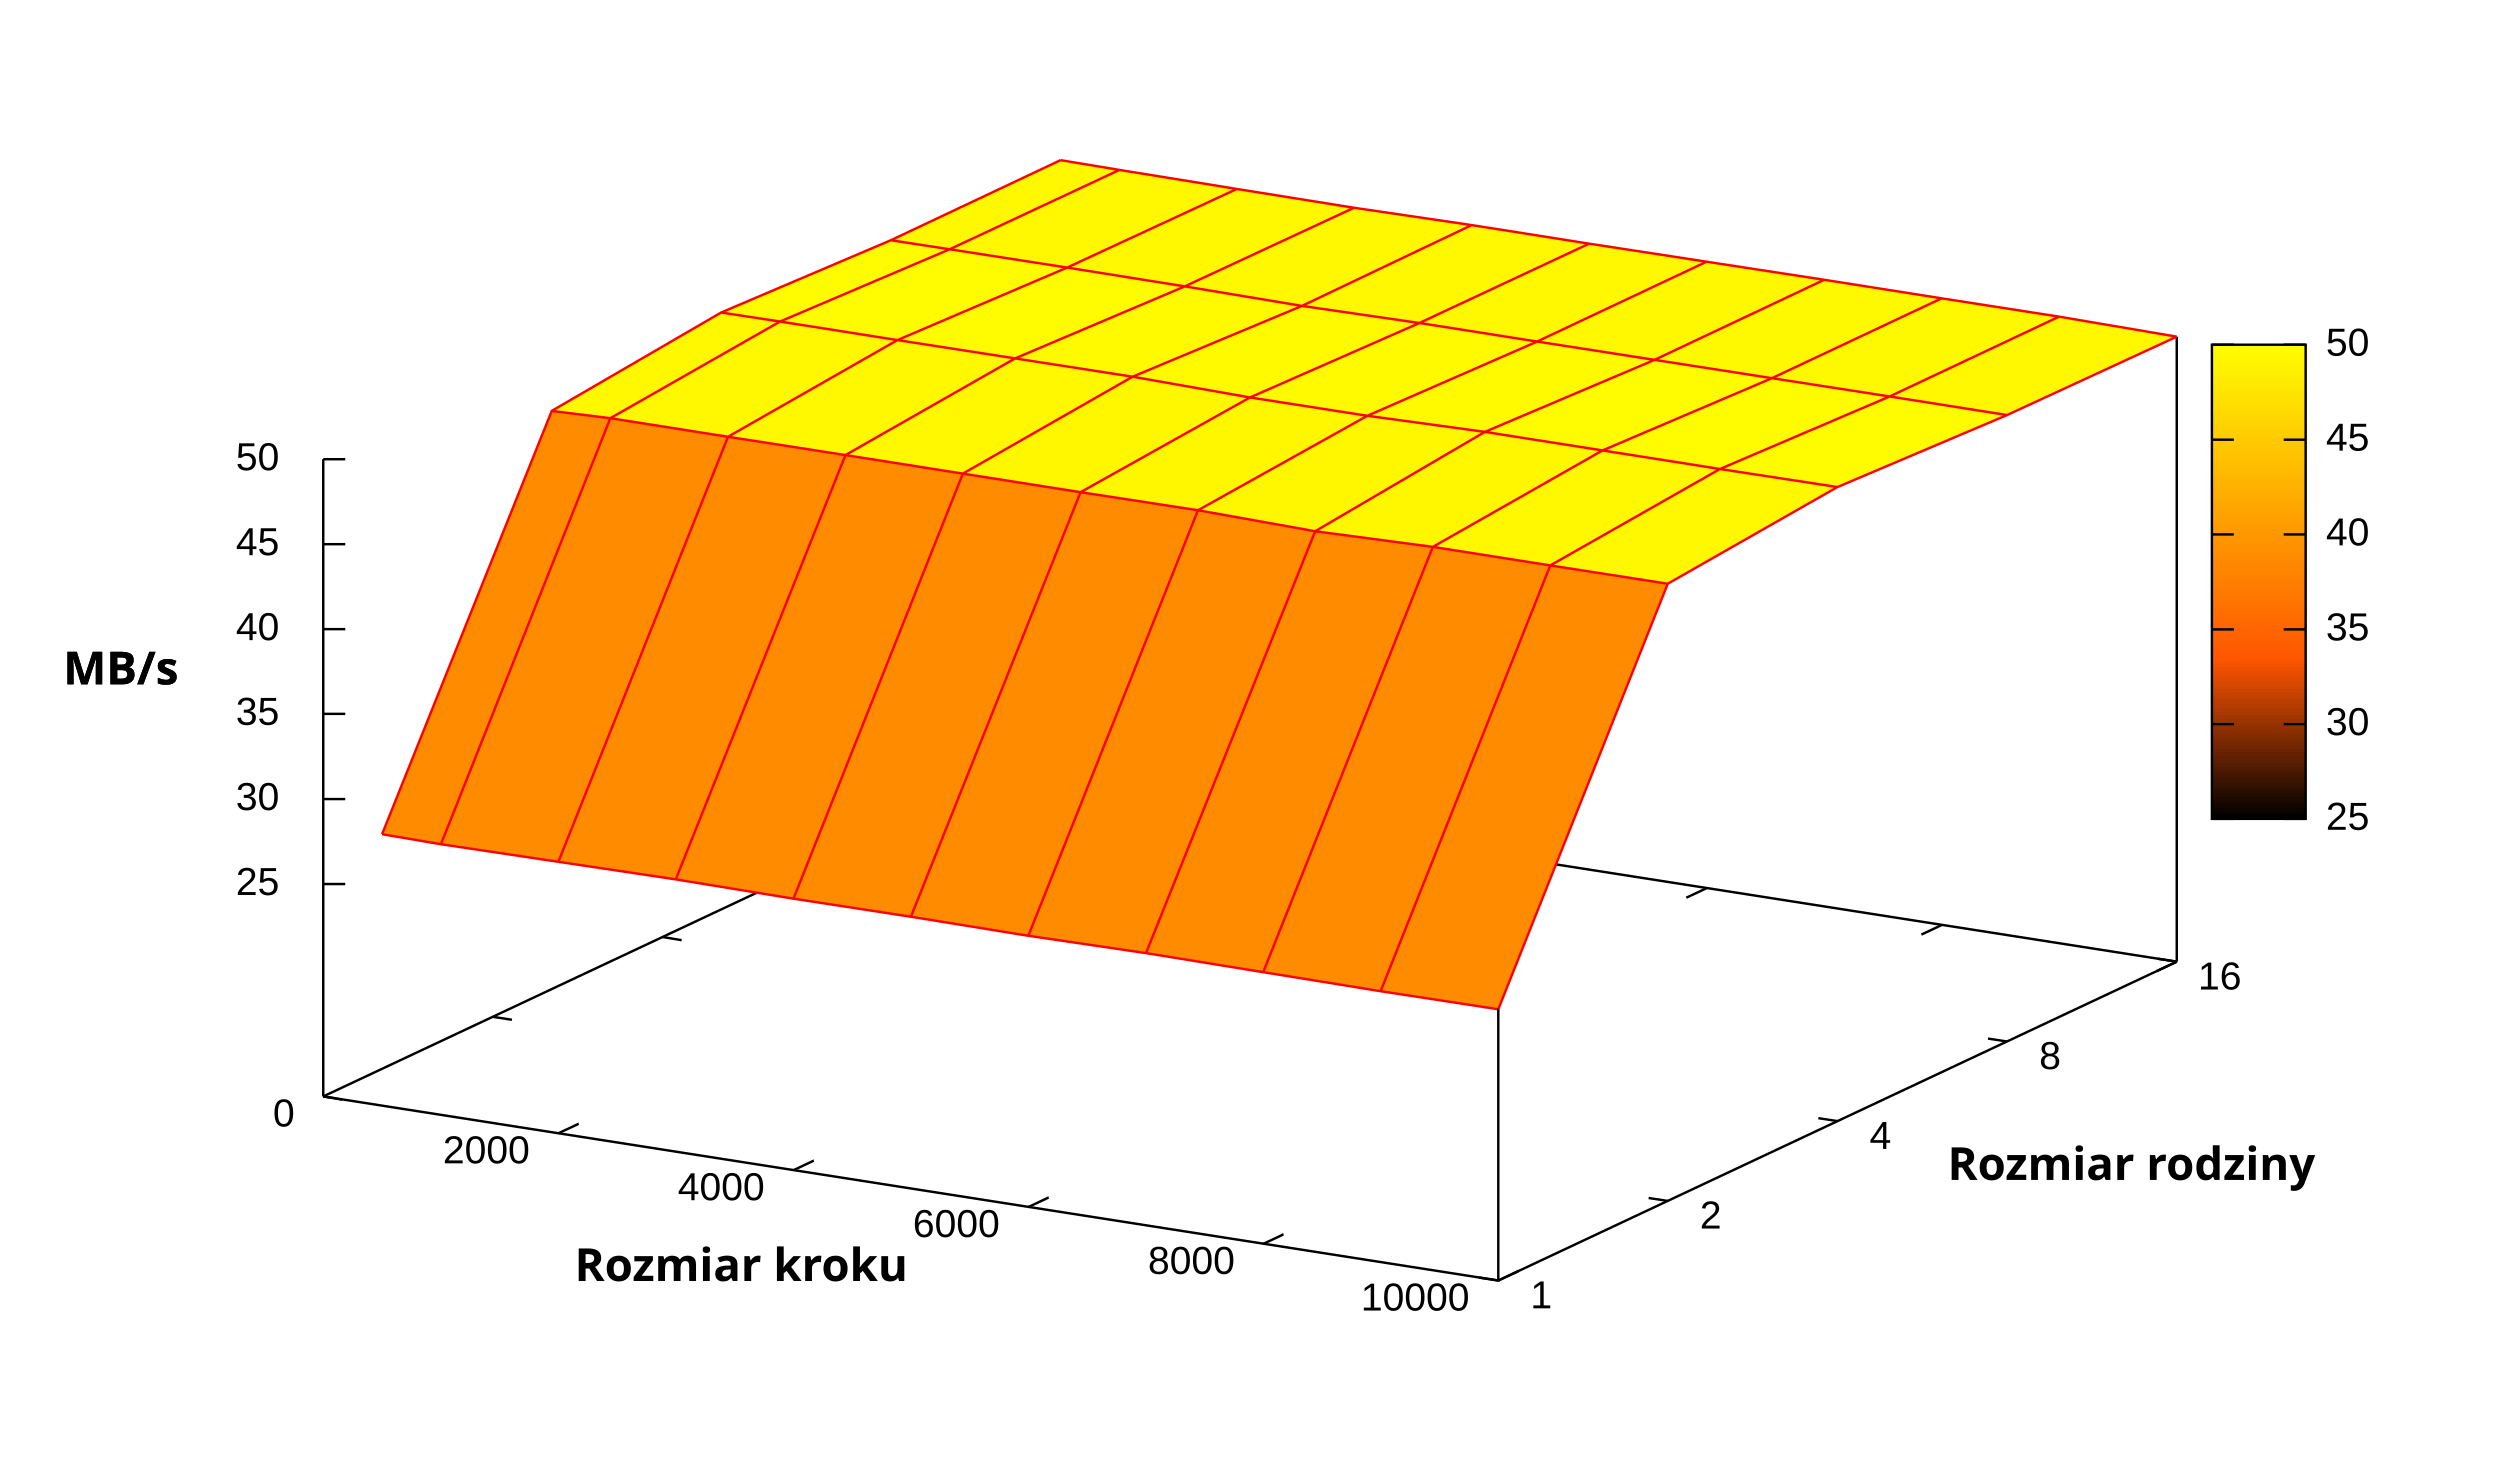
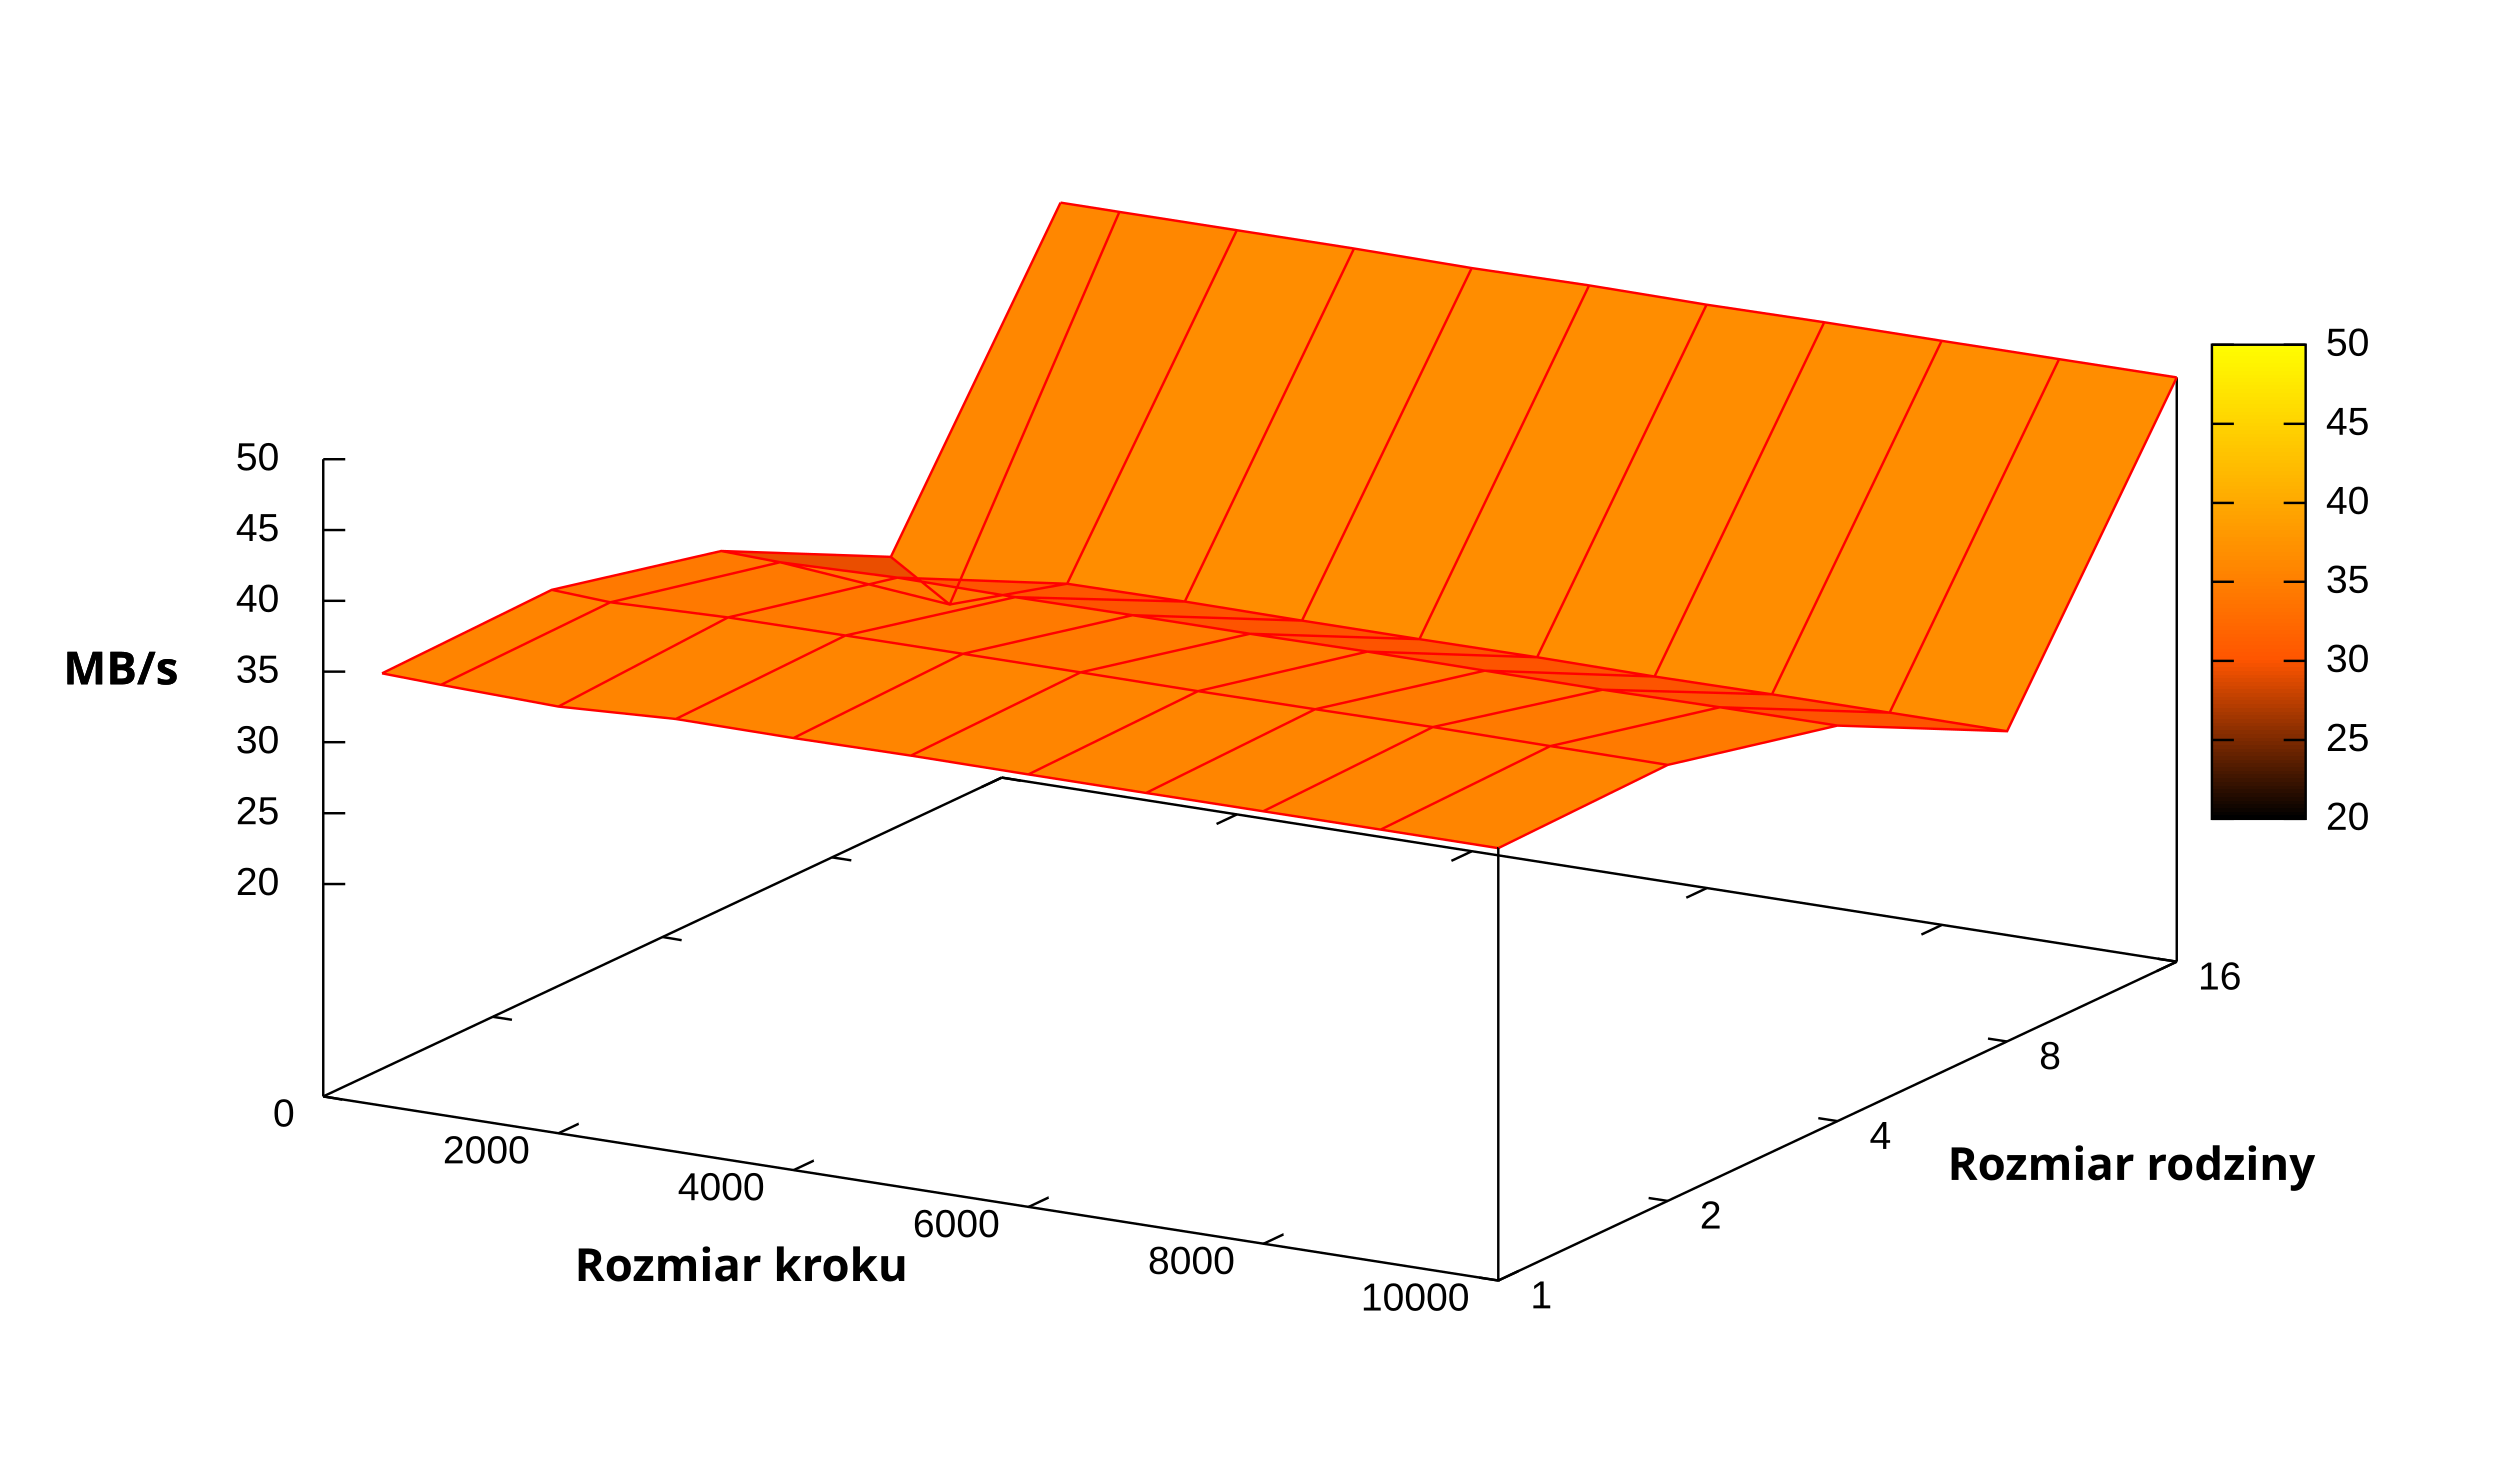
<svg xmlns="http://www.w3.org/2000/svg" xmlns:xlink="http://www.w3.org/1999/xlink" width="1024" height="600" viewBox="0 0 1024 600">
  <g id="gnuplot_canvas">
    <rect x="0" y="0" width="1024" height="600" fill="none" />
    <defs>
      <circle id="gpDot" r="0.5" stroke-width="0.5" />
      <path id="gpPt0" stroke-width="0.222" stroke="currentColor" d="M-1,0 h2 M0,-1 v2" />
      <path id="gpPt1" stroke-width="0.222" stroke="currentColor" d="M-1,-1 L1,1 M1,-1 L-1,1" />
      <path id="gpPt2" stroke-width="0.222" stroke="currentColor" d="M-1,0 L1,0 M0,-1 L0,1 M-1,-1 L1,1 M-1,1 L1,-1" />
      <rect id="gpPt3" stroke-width="0.222" stroke="currentColor" x="-1" y="-1" width="2" height="2" />
      <rect id="gpPt4" stroke-width="0.222" stroke="currentColor" fill="currentColor" x="-1" y="-1" width="2" height="2" />
      <circle id="gpPt5" stroke-width="0.222" stroke="currentColor" cx="0" cy="0" r="1" />
      <use xlink:href="#gpPt5" id="gpPt6" fill="currentColor" stroke="none" />
      <path id="gpPt7" stroke-width="0.222" stroke="currentColor" d="M0,-1.33 L-1.33,0.67 L1.33,0.67 z" />
      <use xlink:href="#gpPt7" id="gpPt8" fill="currentColor" stroke="none" />
      <use xlink:href="#gpPt7" id="gpPt9" stroke="currentColor" transform="rotate(180)" />
      <use xlink:href="#gpPt9" id="gpPt10" fill="currentColor" stroke="none" />
      <use xlink:href="#gpPt3" id="gpPt11" stroke="currentColor" transform="rotate(45)" />
      <use xlink:href="#gpPt11" id="gpPt12" fill="currentColor" stroke="none" />
    </defs>
    <g style="fill:none; color:white; stroke:black; stroke-width:1.00; stroke-linecap:butt; stroke-linejoin:miter">
</g>
    <g style="fill:none; color:black; stroke:currentColor; stroke-width:1.00; stroke-linecap:butt; stroke-linejoin:miter">
-       <path stroke="black" d="M132.4,449.1 L410.3,318.5 M891.6,393.9 L410.3,318.5 M132.4,449.1 L132.4,188.1 M891.6,393.9 L891.6,137.9    M132.4,449.1 L140.7,445.2  h0.01" />
+       <path stroke="black" d="M132.4,449.1 L410.3,318.5 M891.6,393.9 L410.3,318.5 M132.4,449.1 L132.4,188.1 M891.6,393.9 L891.6,154.6    M132.4,449.1 L140.7,445.2  h0.01" />
      <g transform="translate(120.7,461.4)" style="stroke:none; fill:black; font-family:Arial; font-size:12.00pt; text-anchor:end">
        <text>
          <tspan> 0</tspan>
        </text>
      </g>
      <path stroke="black" d="M410.3,318.5 L402.0,322.4 M228.7,464.2 L237.0,460.3  h0.01" />
      <g transform="translate(217.0,476.5)" style="stroke:none; fill:black; font-family:Arial; font-size:12.00pt; text-anchor:end">
        <text>
          <tspan> 2000</tspan>
        </text>
      </g>
      <path stroke="black" d="M506.6,333.6 L498.3,337.5 M325.0,479.3 L333.3,475.4  h0.01" />
      <g transform="translate(313.2,491.6)" style="stroke:none; fill:black; font-family:Arial; font-size:12.00pt; text-anchor:end">
        <text>
          <tspan> 4000</tspan>
        </text>
      </g>
      <path stroke="black" d="M602.8,348.7 L594.5,352.6 M421.2,494.4 L429.5,490.5  h0.01" />
      <g transform="translate(409.5,506.7)" style="stroke:none; fill:black; font-family:Arial; font-size:12.00pt; text-anchor:end">
        <text>
          <tspan> 6000</tspan>
        </text>
      </g>
      <path stroke="black" d="M699.0,363.8 L690.7,367.7 M517.4,509.5 L525.7,505.6  h0.01" />
      <g transform="translate(505.8,521.8)" style="stroke:none; fill:black; font-family:Arial; font-size:12.00pt; text-anchor:end">
        <text>
          <tspan> 8000</tspan>
        </text>
      </g>
      <path stroke="black" d="M795.3,378.9 L787.0,382.8 M613.7,524.5 L622.0,520.6  h0.01" />
      <g transform="translate(601.9,536.8)" style="stroke:none; fill:black; font-family:Arial; font-size:12.00pt; text-anchor:end">
        <text>
          <tspan> 10000</tspan>
        </text>
      </g>
      <path stroke="black" d="M891.6,393.9 L883.3,397.8 M613.7,524.5 L605.9,523.3  h0.01" />
      <g transform="translate(631.3,535.9)" style="stroke:none; fill:black; font-family:Arial; font-size:12.00pt; text-anchor:middle">
        <text>
          <tspan> 1</tspan>
        </text>
      </g>
      <path stroke="black" d="M132.4,449.1 L140.2,450.4 M683.1,491.9 L675.3,490.7  h0.01" />
      <g transform="translate(700.7,503.2)" style="stroke:none; fill:black; font-family:Arial; font-size:12.00pt; text-anchor:middle">
        <text>
          <tspan> 2</tspan>
        </text>
      </g>
      <path stroke="black" d="M201.9,416.5 L209.7,417.7 M752.6,459.2 L744.8,458.0  h0.01" />
      <g transform="translate(770.2,470.6)" style="stroke:none; fill:black; font-family:Arial; font-size:12.00pt; text-anchor:middle">
        <text>
          <tspan> 4</tspan>
        </text>
      </g>
      <path stroke="black" d="M271.4,383.8 L279.2,385.1 M822.1,426.6 L814.3,425.4  h0.01" />
      <g transform="translate(839.7,437.9)" style="stroke:none; fill:black; font-family:Arial; font-size:12.00pt; text-anchor:middle">
        <text>
          <tspan> 8</tspan>
        </text>
      </g>
      <path stroke="black" d="M340.9,351.2 L348.7,352.4 M891.6,393.9 L883.8,392.7  h0.01" />
      <g transform="translate(909.2,405.3)" style="stroke:none; fill:black; font-family:Arial; font-size:12.00pt; text-anchor:middle">
        <text>
          <tspan> 16</tspan>
        </text>
      </g>
      <path stroke="black" d="M410.3,318.5 L418.1,319.8 M132.4,362.1 L141.4,362.1  h0.01" />
      <g transform="translate(114.4,366.6)" style="stroke:none; fill:black; font-family:Arial; font-size:12.00pt; text-anchor:end">
        <text>
+           <tspan> 20</tspan>
+         </text>
+       </g>
+       <path stroke="black" d="M132.4,333.1 L141.4,333.1  h0.01" />
+       <g transform="translate(114.4,337.6)" style="stroke:none; fill:black; font-family:Arial; font-size:12.00pt; text-anchor:end">
+         <text>
          <tspan> 25</tspan>
        </text>
      </g>
-       <path stroke="black" d="M132.4,327.3 L141.4,327.3  h0.01" />
-       <g transform="translate(114.4,331.8)" style="stroke:none; fill:black; font-family:Arial; font-size:12.00pt; text-anchor:end">
+       <path stroke="black" d="M132.4,304.0 L141.4,304.0  h0.01" />
+       <g transform="translate(114.4,308.5)" style="stroke:none; fill:black; font-family:Arial; font-size:12.00pt; text-anchor:end">
        <text>
          <tspan> 30</tspan>
        </text>
      </g>
-       <path stroke="black" d="M132.4,292.4 L141.4,292.4  h0.01" />
-       <g transform="translate(114.4,296.9)" style="stroke:none; fill:black; font-family:Arial; font-size:12.00pt; text-anchor:end">
+       <path stroke="black" d="M132.4,275.1 L141.4,275.1  h0.01" />
+       <g transform="translate(114.4,279.6)" style="stroke:none; fill:black; font-family:Arial; font-size:12.00pt; text-anchor:end">
        <text>
          <tspan> 35</tspan>
        </text>
      </g>
-       <path stroke="black" d="M132.4,257.7 L141.4,257.7  h0.01" />
-       <g transform="translate(114.4,262.2)" style="stroke:none; fill:black; font-family:Arial; font-size:12.00pt; text-anchor:end">
+       <path stroke="black" d="M132.4,246.1 L141.4,246.1  h0.01" />
+       <g transform="translate(114.4,250.6)" style="stroke:none; fill:black; font-family:Arial; font-size:12.00pt; text-anchor:end">
        <text>
          <tspan> 40</tspan>
        </text>
      </g>
-       <path stroke="black" d="M132.4,222.9 L141.4,222.9  h0.01" />
-       <g transform="translate(114.4,227.4)" style="stroke:none; fill:black; font-family:Arial; font-size:12.00pt; text-anchor:end">
+       <path stroke="black" d="M132.4,217.1 L141.4,217.1  h0.01" />
+       <g transform="translate(114.4,221.6)" style="stroke:none; fill:black; font-family:Arial; font-size:12.00pt; text-anchor:end">
        <text>
          <tspan> 45</tspan>
        </text>
      </g>
      <path stroke="black" d="M132.4,188.1 L141.4,188.1  h0.01" />
      <g transform="translate(114.4,192.6)" style="stroke:none; fill:black; font-family:Arial; font-size:12.00pt; text-anchor:end">
        <text>
          <tspan> 50</tspan>
        </text>
      </g>
      <g transform="translate(49.5,280.3)" style="stroke:none; fill:black; font-family:Verdana; font-size:14.00pt; font-weight:bold; text-anchor:middle">
        <text>
          <tspan font-weight="bold">MB/s</tspan>
        </text>
      </g>
    </g>
    <g id="gnuplot_plot_1">
      <g style="fill:none; color:red; stroke:currentColor; stroke-width:1.00; stroke-linecap:butt; stroke-linejoin:miter">
        <g style="stroke:none; shape-rendering:crispEdges">
-           <polygon fill="rgb(255, 248,   0)" points="364.9,98.4 389.0,102.1 458.5,69.6 434.4,65.6 " />
-           <polygon fill="rgb(255, 251,   0)" points="295.4,128.0 319.5,131.7 389.0,102.1 364.9,98.4 " />
-           <polygon fill="rgb(255, 248,   0)" points="226.0,168.3 250.0,171.3 319.5,131.7 295.4,128.0 " />
-           <polygon fill="rgb(255, 139,   0)" points="156.5,341.7 180.6,345.8 250.0,171.3 226.0,168.3 " />
-           <polygon fill="rgb(255, 248,   0)" points="389.0,102.1 437.1,109.6 506.6,77.4 458.5,69.6 " />
-           <polygon fill="rgb(255, 251,   0)" points="319.5,131.7 367.6,139.3 437.1,109.6 389.0,102.1 " />
-           <polygon fill="rgb(255, 248,   0)" points="250.0,171.3 298.2,178.9 367.6,139.3 319.5,131.7 " />
-           <polygon fill="rgb(255, 139,   0)" points="180.6,345.8 228.7,353.0 298.2,178.9 250.0,171.3 " />
-           <polygon fill="rgb(255, 248,   0)" points="437.1,109.6 485.3,117.3 554.6,85.1 506.6,77.4 " />
-           <polygon fill="rgb(255, 251,   0)" points="367.6,139.3 415.8,146.8 485.3,117.3 437.1,109.6 " />
-           <polygon fill="rgb(255, 248,   0)" points="298.2,178.9 346.3,186.4 415.8,146.8 367.6,139.3 " />
-           <polygon fill="rgb(255, 139,   0)" points="228.7,353.0 276.8,360.2 346.3,186.4 298.2,178.9 " />
-           <polygon fill="rgb(255, 248,   0)" points="485.3,117.3 533.3,125.3 602.8,92.2 554.6,85.1 " />
-           <polygon fill="rgb(255, 250,   0)" points="415.8,146.8 463.9,154.3 533.3,125.3 485.3,117.3 " />
-           <polygon fill="rgb(255, 248,   0)" points="346.3,186.4 394.4,194.0 463.9,154.3 415.8,146.8 " />
-           <polygon fill="rgb(255, 139,   0)" points="276.8,360.2 325.0,368.1 394.4,194.0 346.3,186.4 " />
-           <polygon fill="rgb(255, 248,   0)" points="533.3,125.3 581.4,132.3 650.9,99.8 602.8,92.2 " />
-           <polygon fill="rgb(255, 250,   0)" points="463.9,154.3 512.0,162.8 581.4,132.3 533.3,125.3 " />
-           <polygon fill="rgb(255, 247,   0)" points="394.4,194.0 442.6,201.6 512.0,162.8 463.9,154.3 " />
-           <polygon fill="rgb(255, 139,   0)" points="325.0,368.1 373.1,375.5 442.6,201.6 394.4,194.0 " />
-           <polygon fill="rgb(255, 248,   0)" points="581.4,132.3 629.6,139.9 699.0,107.2 650.9,99.8 " />
-           <polygon fill="rgb(255, 250,   0)" points="512.0,162.8 560.1,170.3 629.6,139.9 581.4,132.3 " />
-           <polygon fill="rgb(255, 247,   0)" points="442.6,201.6 490.7,209.0 560.1,170.3 512.0,162.8 " />
-           <polygon fill="rgb(255, 139,   0)" points="373.1,375.5 421.2,383.3 490.7,209.0 442.6,201.6 " />
-           <polygon fill="rgb(255, 248,   0)" points="629.6,139.9 677.7,147.4 747.2,114.6 699.0,107.2 " />
-           <polygon fill="rgb(255, 250,   0)" points="560.1,170.3 608.2,176.9 677.7,147.4 629.6,139.9 " />
-           <polygon fill="rgb(255, 247,   0)" points="490.7,209.0 538.7,217.6 608.2,176.9 560.1,170.3 " />
-           <polygon fill="rgb(255, 139,   0)" points="421.2,383.3 469.4,390.4 538.7,217.6 490.7,209.0 " />
-           <polygon fill="rgb(255, 249,   0)" points="677.7,147.4 725.8,154.9 795.3,122.2 747.2,114.6 " />
-           <polygon fill="rgb(255, 251,   0)" points="608.2,176.9 656.4,184.5 725.8,154.9 677.7,147.4 " />
-           <polygon fill="rgb(255, 247,   0)" points="538.7,217.6 586.9,224.0 656.4,184.5 608.2,176.9 " />
-           <polygon fill="rgb(255, 139,   0)" points="469.4,390.4 517.4,398.2 586.9,224.0 538.7,217.6 " />
-           <polygon fill="rgb(255, 249,   0)" points="725.8,154.9 774.0,162.4 843.4,129.7 795.3,122.2 " />
-           <polygon fill="rgb(255, 251,   0)" points="656.4,184.5 704.5,192.1 774.0,162.4 725.8,154.9 " />
-           <polygon fill="rgb(255, 248,   0)" points="586.9,224.0 635.0,231.6 704.5,192.1 656.4,184.5 " />
-           <polygon fill="rgb(255, 139,   0)" points="517.4,398.2 565.5,406.0 635.0,231.6 586.9,224.0 " />
-           <polygon fill="rgb(255, 248,   0)" points="774.0,162.4 822.1,170.0 891.6,137.9 843.4,129.7 " />
-           <polygon fill="rgb(255, 251,   0)" points="704.5,192.1 752.6,199.5 822.1,170.0 774.0,162.4 " />
-           <polygon fill="rgb(255, 248,   0)" points="635.0,231.6 683.1,239.1 752.6,199.5 704.5,192.1 " />
-           <polygon fill="rgb(255, 139,   0)" points="565.5,406.0 613.7,413.4 683.1,239.1 635.0,231.6 " />
+           <polygon fill="rgb(255, 135,   0)" points="364.9,228.1 389.0,247.6 458.5,86.8 434.4,83.0 " />
+           <polygon fill="rgb(234,  78,   0)" points="295.4,225.7 319.5,230.3 389.0,247.6 364.9,228.1 " />
+           <polygon fill="rgb(255, 121,   0)" points="226.0,241.6 250.0,246.7 319.5,230.3 295.4,225.7 " />
+           <polygon fill="rgb(255, 132,   0)" points="156.5,275.8 180.6,280.5 250.0,246.7 226.0,241.6 " />
+           <polygon fill="rgb(255, 135,   0)" points="389.0,247.6 437.1,239.1 506.6,94.3 458.5,86.8 " />
+           <polygon fill="rgb(235,  78,   0)" points="319.5,230.3 367.6,236.6 437.1,239.1 389.0,247.6 " />
+           <polygon fill="rgb(255, 121,   0)" points="250.0,246.7 298.2,252.9 367.6,236.6 319.5,230.3 " />
+           <polygon fill="rgb(255, 131,   0)" points="180.6,280.5 228.7,289.4 298.2,252.9 250.0,246.7 " />
+           <polygon fill="rgb(255, 141,   0)" points="437.1,239.1 485.3,246.4 554.6,101.8 506.6,94.3 " />
+           <polygon fill="rgb(254,  85,   0)" points="367.6,236.6 415.8,244.6 485.3,246.4 437.1,239.1 " />
+           <polygon fill="rgb(255, 122,   0)" points="298.2,252.9 346.3,260.3 415.8,244.6 367.6,236.6 " />
+           <polygon fill="rgb(255, 132,   0)" points="228.7,289.4 276.8,294.5 346.3,260.3 298.2,252.9 " />
+           <polygon fill="rgb(255, 141,   0)" points="485.3,246.4 533.3,254.2 602.8,109.8 554.6,101.8 " />
+           <polygon fill="rgb(253,  84,   0)" points="415.8,244.6 463.9,252.0 533.3,254.2 485.3,246.4 " />
+           <polygon fill="rgb(255, 122,   0)" points="346.3,260.3 394.4,267.8 463.9,252.0 415.8,244.6 " />
+           <polygon fill="rgb(255, 133,   0)" points="276.8,294.5 325.0,302.3 394.4,267.8 346.3,260.3 " />
+           <polygon fill="rgb(255, 141,   0)" points="533.3,254.2 581.4,261.8 650.9,116.9 602.8,109.8 " />
+           <polygon fill="rgb(253,  84,   0)" points="463.9,252.0 512.0,259.6 581.4,261.8 533.3,254.2 " />
+           <polygon fill="rgb(255, 122,   0)" points="394.4,267.8 442.6,275.4 512.0,259.6 463.9,252.0 " />
+           <polygon fill="rgb(255, 133,   0)" points="325.0,302.3 373.1,309.5 442.6,275.4 394.4,267.8 " />
+           <polygon fill="rgb(255, 141,   0)" points="581.4,261.8 629.6,269.2 699.0,124.8 650.9,116.9 " />
+           <polygon fill="rgb(253,  84,   0)" points="512.0,259.6 560.1,266.9 629.6,269.2 581.4,261.8 " />
+           <polygon fill="rgb(255, 122,   0)" points="442.6,275.4 490.7,283.1 560.1,266.9 512.0,259.6 " />
+           <polygon fill="rgb(255, 133,   0)" points="373.1,309.5 421.2,317.2 490.7,283.1 442.6,275.4 " />
+           <polygon fill="rgb(255, 141,   0)" points="629.6,269.2 677.7,277.1 747.2,132.0 699.0,124.8 " />
+           <polygon fill="rgb(253,  84,   0)" points="560.1,266.9 608.2,274.7 677.7,277.1 629.6,269.2 " />
+           <polygon fill="rgb(255, 122,   0)" points="490.7,283.1 538.7,290.5 608.2,274.7 560.1,266.9 " />
+           <polygon fill="rgb(255, 133,   0)" points="421.2,317.2 469.4,324.8 538.7,290.5 490.7,283.1 " />
+           <polygon fill="rgb(255, 141,   0)" points="677.7,277.1 725.8,284.4 795.3,139.6 747.2,132.0 " />
+           <polygon fill="rgb(252,  84,   0)" points="608.2,274.7 656.4,282.5 725.8,284.4 677.7,277.1 " />
+           <polygon fill="rgb(255, 122,   0)" points="538.7,290.5 586.9,297.8 656.4,282.5 608.2,274.7 " />
+           <polygon fill="rgb(255, 133,   0)" points="469.4,324.8 517.4,332.3 586.9,297.8 538.7,290.5 " />
+           <polygon fill="rgb(255, 141,   0)" points="725.8,284.4 774.0,291.9 843.4,147.1 795.3,139.6 " />
+           <polygon fill="rgb(253,  84,   0)" points="656.4,282.5 704.5,289.7 774.0,291.9 725.8,284.4 " />
+           <polygon fill="rgb(255, 122,   0)" points="586.9,297.8 635.0,305.6 704.5,289.7 656.4,282.5 " />
+           <polygon fill="rgb(255, 133,   0)" points="517.4,332.3 565.5,339.8 635.0,305.6 586.9,297.8 " />
+           <polygon fill="rgb(255, 141,   0)" points="774.0,291.9 822.1,299.5 891.6,154.6 843.4,147.1 " />
+           <polygon fill="rgb(253,  84,   0)" points="704.5,289.7 752.6,297.2 822.1,299.5 774.0,291.9 " />
+           <polygon fill="rgb(255, 122,   0)" points="635.0,305.6 683.1,313.3 752.6,297.2 704.5,289.7 " />
+           <polygon fill="rgb(255, 133,   0)" points="565.5,339.8 613.7,347.4 683.1,313.3 635.0,305.6 " />
        </g>
-         <path stroke="red" d="M613.7,413.4 L683.1,239.1 L752.6,199.5 L822.1,170.0 L891.6,137.9 M565.5,406.0 L635.0,231.6 L704.5,192.1    L774.0,162.4 L843.4,129.7 M517.4,398.2 L586.9,224.0 L656.4,184.5 L725.8,154.9 L795.3,122.2 M469.4,390.4    L538.7,217.6 L608.2,176.9 L677.7,147.4 L747.2,114.6 M421.2,383.3 L490.7,209.0 L560.1,170.3 L629.6,139.9    L699.0,107.2 M373.1,375.5 L442.6,201.6 L512.0,162.8 L581.4,132.3 L650.9,99.8 M325.0,368.1 L394.4,194.0    L463.9,154.3 L533.3,125.3 L602.8,92.2 M276.8,360.2 L346.3,186.4 L415.8,146.8 L485.3,117.3 L554.6,85.1    M228.7,353.0 L298.2,178.9 L367.6,139.3 L437.1,109.6 L506.6,77.4 M180.6,345.8 L250.0,171.3 L319.5,131.7    L389.0,102.1 L458.5,69.6 M156.5,341.7 L226.0,168.3 L295.4,128.0 L364.9,98.4 L434.4,65.6 M891.6,137.9    L843.4,129.7 L795.3,122.2 L747.2,114.6 L699.0,107.2 L650.9,99.8 L602.8,92.2 L554.6,85.1 L506.6,77.4    L458.5,69.6 L434.4,65.6 M822.1,170.0 L774.0,162.4 L725.8,154.9 L677.7,147.4 L629.6,139.9 L581.4,132.3    L533.3,125.3 L485.3,117.3 L437.1,109.6 L389.0,102.1 L364.9,98.4 M752.6,199.5 L704.5,192.1 L656.4,184.5    L608.2,176.9 L560.1,170.3 L512.0,162.8 L463.9,154.3 L415.8,146.8 L367.6,139.3 L319.5,131.7 L295.4,128.0    M683.1,239.1 L635.0,231.6 L586.9,224.0 L538.7,217.6 L490.7,209.0 L442.6,201.6 L394.4,194.0 L346.3,186.4    L298.2,178.9 L250.0,171.3 L226.0,168.3 M613.7,413.4 L565.5,406.0 L517.4,398.2 L469.4,390.4 L421.2,383.3    L373.1,375.5 L325.0,368.1 L276.8,360.2 L228.7,353.0 L180.6,345.8 L156.5,341.7  h0.01" />
+         <path stroke="red" d="M613.7,347.4 L683.1,313.3 L752.6,297.2 L822.1,299.5 L891.6,154.6 M565.5,339.8 L635.0,305.6 L704.5,289.7    L774.0,291.9 L843.4,147.1 M517.4,332.3 L586.9,297.8 L656.4,282.5 L725.8,284.4 L795.3,139.6 M469.4,324.8    L538.7,290.5 L608.2,274.7 L677.7,277.1 L747.2,132.0 M421.2,317.2 L490.7,283.1 L560.1,266.9 L629.6,269.2    L699.0,124.8 M373.1,309.5 L442.6,275.4 L512.0,259.6 L581.4,261.8 L650.9,116.9 M325.0,302.3 L394.4,267.8    L463.9,252.0 L533.3,254.2 L602.8,109.8 M276.8,294.5 L346.3,260.3 L415.8,244.6 L485.3,246.4 L554.6,101.8    M228.7,289.4 L298.2,252.9 L367.6,236.6 L437.1,239.1 L506.6,94.3 M180.6,280.5 L250.0,246.7 L319.5,230.3    L389.0,247.6 L458.5,86.8 M156.5,275.8 L226.0,241.6 L295.4,225.7 L364.9,228.1 L434.4,83.0 M891.6,154.6    L843.4,147.1 L795.3,139.6 L747.2,132.0 L699.0,124.8 L650.9,116.9 L602.8,109.8 L554.6,101.8 L506.6,94.3    L458.5,86.8 L434.4,83.0 M822.1,299.5 L774.0,291.9 L725.8,284.4 L677.7,277.1 L629.6,269.2 L581.4,261.8    L533.3,254.2 L485.3,246.4 L437.1,239.1 L389.0,247.6 L364.9,228.1 M752.6,297.2 L704.5,289.7 L656.4,282.5    L608.2,274.7 L560.1,266.9 L512.0,259.6 L463.9,252.0 L415.8,244.6 L367.6,236.6 L319.5,230.3 L295.4,225.7    M683.1,313.3 L635.0,305.6 L586.9,297.8 L538.7,290.5 L490.7,283.1 L442.6,275.4 L394.4,267.8 L346.3,260.3    L298.2,252.9 L250.0,246.7 L226.0,241.6 M613.7,347.4 L565.5,339.8 L517.4,332.3 L469.4,324.8 L421.2,317.2    L373.1,309.5 L325.0,302.3 L276.8,294.5 L228.7,289.4 L180.6,280.5 L156.5,275.8  h0.01" />
      </g>
    </g>
    <g style="fill:none; color:black; stroke:currentColor; stroke-width:1.00; stroke-linecap:butt; stroke-linejoin:miter">
-       <path stroke="black" d="M891.6,393.9 L613.7,524.5 M132.4,449.1 L613.7,524.5 L613.7,413.4  h0.01" />
+       <path stroke="black" d="M891.6,393.9 L613.7,524.5 M132.4,449.1 L613.7,524.5 L613.7,347.4  h0.01" />
      <g transform="translate(303.6,524.7)" style="stroke:none; fill:black; font-family:Verdana; font-size:14.00pt; font-weight:bold; text-anchor:middle">
        <text>
          <tspan font-weight="bold">Rozmiar kroku</tspan>
        </text>
      </g>
      <g transform="translate(873.0,483.3)" style="stroke:none; fill:black; font-family:Verdana; font-size:14.00pt; font-weight:bold; text-anchor:middle">
        <text>
          <tspan font-weight="bold">Rozmiar rodziny</tspan>
        </text>
      </g>
      <g transform="translate(49.5,280.3)" style="stroke:none; fill:black; font-family:Verdana; font-size:14.00pt; font-weight:bold; text-anchor:middle">
        <text>
          <tspan font-weight="bold">MB/s</tspan>
        </text>
      </g>
      <g style="stroke:none; shape-rendering:crispEdges">
        <polygon fill="rgb(  0,   0,   0)" points="906.0,335.4 944.4,335.4 944.4,333.8 906.0,333.8 " />
        <polygon fill="rgb(  6,   2,   0)" points="906.0,333.9 944.4,333.9 944.4,332.3 906.0,332.3 " />
        <polygon fill="rgb( 12,   4,   0)" points="906.0,332.4 944.4,332.4 944.4,330.8 906.0,330.8 " />
        <polygon fill="rgb( 18,   6,   0)" points="906.0,330.9 944.4,330.9 944.4,329.3 906.0,329.3 " />
        <polygon fill="rgb( 24,   8,   0)" points="906.0,329.4 944.4,329.4 944.4,327.8 906.0,327.8 " />
        <polygon fill="rgb( 30,  10,   0)" points="906.0,327.9 944.4,327.9 944.4,326.2 906.0,326.2 " />
        <polygon fill="rgb( 36,  12,   0)" points="906.0,326.3 944.4,326.3 944.4,324.7 906.0,324.7 " />
        <polygon fill="rgb( 42,  14,   0)" points="906.0,324.8 944.4,324.8 944.4,323.2 906.0,323.2 " />
        <polygon fill="rgb( 48,  16,   0)" points="906.0,323.3 944.4,323.3 944.4,321.7 906.0,321.7 " />
        <polygon fill="rgb( 54,  18,   0)" points="906.0,321.8 944.4,321.8 944.4,320.2 906.0,320.2 " />
        <polygon fill="rgb( 60,  20,   0)" points="906.0,320.3 944.4,320.3 944.4,318.7 906.0,318.7 " />
        <polygon fill="rgb( 66,  22,   0)" points="906.0,318.8 944.4,318.8 944.4,317.1 906.0,317.1 " />
        <polygon fill="rgb( 72,  24,   0)" points="906.0,317.2 944.4,317.2 944.4,315.6 906.0,315.6 " />
        <polygon fill="rgb( 78,  26,   0)" points="906.0,315.7 944.4,315.7 944.4,314.1 906.0,314.1 " />
        <polygon fill="rgb( 84,  28,   0)" points="906.0,314.2 944.4,314.2 944.4,312.6 906.0,312.6 " />
        <polygon fill="rgb( 90,  30,   0)" points="906.0,312.7 944.4,312.7 944.4,311.1 906.0,311.1 " />
        <polygon fill="rgb( 96,  32,   0)" points="906.0,311.2 944.4,311.2 944.4,309.6 906.0,309.6 " />
        <polygon fill="rgb(102,  34,   0)" points="906.0,309.7 944.4,309.7 944.4,308.0 906.0,308.0 " />
        <polygon fill="rgb(108,  36,   0)" points="906.0,308.1 944.4,308.1 944.4,306.5 906.0,306.5 " />
        <polygon fill="rgb(114,  38,   0)" points="906.0,306.6 944.4,306.6 944.4,305.0 906.0,305.0 " />
        <polygon fill="rgb(120,  40,   0)" points="906.0,305.1 944.4,305.1 944.4,303.5 906.0,303.5 " />
        <polygon fill="rgb(126,  42,   0)" points="906.0,303.6 944.4,303.6 944.4,302.0 906.0,302.0 " />
        <polygon fill="rgb(132,  44,   0)" points="906.0,302.1 944.4,302.1 944.4,300.5 906.0,300.5 " />
        <polygon fill="rgb(137,  46,   0)" points="906.0,300.6 944.4,300.6 944.4,298.9 906.0,298.9 " />
        <polygon fill="rgb(144,  48,   0)" points="906.0,299.0 944.4,299.0 944.4,297.4 906.0,297.4 " />
        <polygon fill="rgb(150,  50,   0)" points="906.0,297.5 944.4,297.5 944.4,295.9 906.0,295.9 " />
        <polygon fill="rgb(156,  52,   0)" points="906.0,296.0 944.4,296.0 944.4,294.4 906.0,294.4 " />
        <polygon fill="rgb(162,  54,   0)" points="906.0,294.5 944.4,294.5 944.4,292.9 906.0,292.9 " />
        <polygon fill="rgb(167,  56,   0)" points="906.0,293.0 944.4,293.0 944.4,291.4 906.0,291.4 " />
        <polygon fill="rgb(173,  58,   0)" points="906.0,291.5 944.4,291.5 944.4,289.8 906.0,289.8 " />
        <polygon fill="rgb(180,  60,   0)" points="906.0,289.9 944.4,289.9 944.4,288.3 906.0,288.3 " />
        <polygon fill="rgb(186,  62,   0)" points="906.0,288.4 944.4,288.4 944.4,286.8 906.0,286.8 " />
        <polygon fill="rgb(191,  64,   0)" points="906.0,286.9 944.4,286.9 944.4,285.3 906.0,285.3 " />
        <polygon fill="rgb(197,  66,   0)" points="906.0,285.4 944.4,285.4 944.4,283.8 906.0,283.8 " />
        <polygon fill="rgb(203,  68,   0)" points="906.0,283.9 944.4,283.9 944.4,282.2 906.0,282.2 " />
        <polygon fill="rgb(210,  70,   0)" points="906.0,282.3 944.4,282.3 944.4,280.7 906.0,280.7 " />
        <polygon fill="rgb(215,  72,   0)" points="906.0,280.8 944.4,280.8 944.4,279.2 906.0,279.2 " />
        <polygon fill="rgb(221,  74,   0)" points="906.0,279.3 944.4,279.3 944.4,277.7 906.0,277.7 " />
        <polygon fill="rgb(227,  76,   0)" points="906.0,277.8 944.4,277.8 944.4,276.2 906.0,276.2 " />
        <polygon fill="rgb(233,  78,   0)" points="906.0,276.3 944.4,276.3 944.4,274.7 906.0,274.7 " />
        <polygon fill="rgb(239,  80,   0)" points="906.0,274.8 944.4,274.8 944.4,273.1 906.0,273.1 " />
        <polygon fill="rgb(245,  82,   0)" points="906.0,273.2 944.4,273.2 944.4,271.6 906.0,271.6 " />
        <polygon fill="rgb(251,  84,   0)" points="906.0,271.7 944.4,271.7 944.4,270.1 906.0,270.1 " />
        <polygon fill="rgb(255,  86,   0)" points="906.0,270.2 944.4,270.2 944.4,268.6 906.0,268.6 " />
        <polygon fill="rgb(255,  88,   0)" points="906.0,268.7 944.4,268.7 944.4,267.1 906.0,267.1 " />
        <polygon fill="rgb(255,  90,   0)" points="906.0,267.2 944.4,267.2 944.4,265.6 906.0,265.6 " />
        <polygon fill="rgb(255,  92,   0)" points="906.0,265.7 944.4,265.7 944.4,264.0 906.0,264.0 " />
        <polygon fill="rgb(255,  94,   0)" points="906.0,264.1 944.4,264.1 944.4,262.5 906.0,262.5 " />
        <polygon fill="rgb(255,  96,   0)" points="906.0,262.6 944.4,262.6 944.4,261.0 906.0,261.0 " />
        <polygon fill="rgb(255,  98,   0)" points="906.0,261.1 944.4,261.1 944.4,259.5 906.0,259.5 " />
        <polygon fill="rgb(255, 100,   0)" points="906.0,259.6 944.4,259.6 944.4,258.0 906.0,258.0 " />
        <polygon fill="rgb(255, 102,   0)" points="906.0,258.1 944.4,258.1 944.4,256.5 906.0,256.5 " />
        <polygon fill="rgb(255, 104,   0)" points="906.0,256.6 944.4,256.6 944.4,254.9 906.0,254.9 " />
        <polygon fill="rgb(255, 106,   0)" points="906.0,255.0 944.4,255.0 944.4,253.4 906.0,253.4 " />
        <polygon fill="rgb(255, 108,   0)" points="906.0,253.5 944.4,253.5 944.4,251.9 906.0,251.9 " />
        <polygon fill="rgb(255, 110,   0)" points="906.0,252.0 944.4,252.0 944.4,250.4 906.0,250.4 " />
        <polygon fill="rgb(255, 112,   0)" points="906.0,250.5 944.4,250.5 944.4,248.9 906.0,248.9 " />
        <polygon fill="rgb(255, 114,   0)" points="906.0,249.0 944.4,249.0 944.4,247.4 906.0,247.4 " />
        <polygon fill="rgb(255, 116,   0)" points="906.0,247.5 944.4,247.5 944.4,245.8 906.0,245.8 " />
        <polygon fill="rgb(255, 118,   0)" points="906.0,245.9 944.4,245.9 944.4,244.3 906.0,244.3 " />
        <polygon fill="rgb(255, 120,   0)" points="906.0,244.4 944.4,244.4 944.4,242.8 906.0,242.8 " />
        <polygon fill="rgb(255, 122,   0)" points="906.0,242.9 944.4,242.9 944.4,241.3 906.0,241.3 " />
        <polygon fill="rgb(255, 124,   0)" points="906.0,241.4 944.4,241.4 944.4,239.8 906.0,239.8 " />
        <polygon fill="rgb(255, 126,   0)" points="906.0,239.9 944.4,239.9 944.4,238.2 906.0,238.2 " />
        <polygon fill="rgb(255, 128,   0)" points="906.0,238.3 944.4,238.3 944.4,236.7 906.0,236.7 " />
        <polygon fill="rgb(255, 130,   0)" points="906.0,236.8 944.4,236.8 944.4,235.2 906.0,235.2 " />
        <polygon fill="rgb(255, 132,   0)" points="906.0,235.3 944.4,235.3 944.4,233.7 906.0,233.7 " />
        <polygon fill="rgb(255, 134,   0)" points="906.0,233.8 944.4,233.8 944.4,232.2 906.0,232.2 " />
        <polygon fill="rgb(255, 136,   0)" points="906.0,232.3 944.4,232.3 944.4,230.7 906.0,230.7 " />
        <polygon fill="rgb(255, 137,   0)" points="906.0,230.8 944.4,230.8 944.4,229.1 906.0,229.1 " />
        <polygon fill="rgb(255, 140,   0)" points="906.0,229.2 944.4,229.2 944.4,227.6 906.0,227.6 " />
        <polygon fill="rgb(255, 142,   0)" points="906.0,227.7 944.4,227.7 944.4,226.1 906.0,226.1 " />
        <polygon fill="rgb(255, 144,   0)" points="906.0,226.2 944.4,226.2 944.4,224.6 906.0,224.6 " />
        <polygon fill="rgb(255, 145,   0)" points="906.0,224.7 944.4,224.7 944.4,223.1 906.0,223.1 " />
        <polygon fill="rgb(255, 147,   0)" points="906.0,223.2 944.4,223.2 944.4,221.6 906.0,221.6 " />
        <polygon fill="rgb(255, 149,   0)" points="906.0,221.7 944.4,221.7 944.4,220.0 906.0,220.0 " />
        <polygon fill="rgb(255, 152,   0)" points="906.0,220.1 944.4,220.1 944.4,218.5 906.0,218.5 " />
        <polygon fill="rgb(255, 153,   0)" points="906.0,218.6 944.4,218.6 944.4,217.0 906.0,217.0 " />
        <polygon fill="rgb(255, 155,   0)" points="906.0,217.1 944.4,217.1 944.4,215.5 906.0,215.5 " />
        <polygon fill="rgb(255, 157,   0)" points="906.0,215.6 944.4,215.6 944.4,214.0 906.0,214.0 " />
        <polygon fill="rgb(255, 159,   0)" points="906.0,214.1 944.4,214.1 944.4,212.5 906.0,212.5 " />
        <polygon fill="rgb(255, 161,   0)" points="906.0,212.6 944.4,212.6 944.4,210.9 906.0,210.9 " />
        <polygon fill="rgb(255, 163,   0)" points="906.0,211.0 944.4,211.0 944.4,209.4 906.0,209.4 " />
        <polygon fill="rgb(255, 165,   0)" points="906.0,209.5 944.4,209.5 944.4,207.9 906.0,207.9 " />
        <polygon fill="rgb(255, 167,   0)" points="906.0,208.0 944.4,208.0 944.4,206.4 906.0,206.4 " />
        <polygon fill="rgb(255, 169,   0)" points="906.0,206.5 944.4,206.5 944.4,204.9 906.0,204.9 " />
        <polygon fill="rgb(255, 171,   0)" points="906.0,205.0 944.4,205.0 944.4,203.4 906.0,203.4 " />
        <polygon fill="rgb(255, 173,   0)" points="906.0,203.5 944.4,203.5 944.4,201.8 906.0,201.8 " />
        <polygon fill="rgb(255, 175,   0)" points="906.0,201.9 944.4,201.9 944.4,200.3 906.0,200.3 " />
        <polygon fill="rgb(255, 177,   0)" points="906.0,200.4 944.4,200.4 944.4,198.8 906.0,198.8 " />
        <polygon fill="rgb(255, 179,   0)" points="906.0,198.9 944.4,198.9 944.4,197.3 906.0,197.3 " />
        <polygon fill="rgb(255, 181,   0)" points="906.0,197.4 944.4,197.4 944.4,195.8 906.0,195.8 " />
        <polygon fill="rgb(255, 183,   0)" points="906.0,195.9 944.4,195.9 944.4,194.3 906.0,194.3 " />
        <polygon fill="rgb(255, 185,   0)" points="906.0,194.4 944.4,194.4 944.4,192.7 906.0,192.7 " />
        <polygon fill="rgb(255, 187,   0)" points="906.0,192.8 944.4,192.8 944.4,191.2 906.0,191.2 " />
        <polygon fill="rgb(255, 189,   0)" points="906.0,191.3 944.4,191.3 944.4,189.7 906.0,189.7 " />
        <polygon fill="rgb(255, 191,   0)" points="906.0,189.8 944.4,189.8 944.4,188.2 906.0,188.2 " />
        <polygon fill="rgb(255, 193,   0)" points="906.0,188.3 944.4,188.3 944.4,186.7 906.0,186.7 " />
        <polygon fill="rgb(255, 195,   0)" points="906.0,186.8 944.4,186.8 944.4,185.1 906.0,185.1 " />
        <polygon fill="rgb(255, 197,   0)" points="906.0,185.2 944.4,185.2 944.4,183.6 906.0,183.6 " />
        <polygon fill="rgb(255, 199,   0)" points="906.0,183.7 944.4,183.7 944.4,182.1 906.0,182.1 " />
        <polygon fill="rgb(255, 201,   0)" points="906.0,182.2 944.4,182.2 944.4,180.6 906.0,180.6 " />
        <polygon fill="rgb(255, 203,   0)" points="906.0,180.7 944.4,180.7 944.4,179.1 906.0,179.1 " />
        <polygon fill="rgb(255, 205,   0)" points="906.0,179.2 944.4,179.2 944.4,177.6 906.0,177.6 " />
        <polygon fill="rgb(255, 207,   0)" points="906.0,177.7 944.4,177.7 944.4,176.0 906.0,176.0 " />
        <polygon fill="rgb(255, 209,   0)" points="906.0,176.1 944.4,176.1 944.4,174.5 906.0,174.5 " />
        <polygon fill="rgb(255, 211,   0)" points="906.0,174.6 944.4,174.6 944.4,173.0 906.0,173.0 " />
        <polygon fill="rgb(255, 213,   0)" points="906.0,173.1 944.4,173.1 944.4,171.5 906.0,171.5 " />
        <polygon fill="rgb(255, 215,   0)" points="906.0,171.6 944.4,171.6 944.4,170.0 906.0,170.0 " />
        <polygon fill="rgb(255, 217,   0)" points="906.0,170.1 944.4,170.1 944.4,168.5 906.0,168.5 " />
        <polygon fill="rgb(255, 219,   0)" points="906.0,168.6 944.4,168.6 944.4,166.9 906.0,166.9 " />
        <polygon fill="rgb(255, 221,   0)" points="906.0,167.0 944.4,167.0 944.4,165.4 906.0,165.4 " />
        <polygon fill="rgb(255, 223,   0)" points="906.0,165.5 944.4,165.5 944.4,163.9 906.0,163.9 " />
        <polygon fill="rgb(255, 225,   0)" points="906.0,164.0 944.4,164.0 944.4,162.4 906.0,162.4 " />
        <polygon fill="rgb(255, 227,   0)" points="906.0,162.5 944.4,162.5 944.4,160.9 906.0,160.9 " />
        <polygon fill="rgb(255, 229,   0)" points="906.0,161.0 944.4,161.0 944.4,159.4 906.0,159.4 " />
        <polygon fill="rgb(255, 231,   0)" points="906.0,159.5 944.4,159.5 944.4,157.8 906.0,157.8 " />
        <polygon fill="rgb(255, 233,   0)" points="906.0,157.9 944.4,157.9 944.4,156.3 906.0,156.3 " />
        <polygon fill="rgb(255, 235,   0)" points="906.0,156.4 944.4,156.4 944.4,154.8 906.0,154.8 " />
        <polygon fill="rgb(255, 237,   0)" points="906.0,154.9 944.4,154.9 944.4,153.3 906.0,153.3 " />
        <polygon fill="rgb(255, 239,   0)" points="906.0,153.4 944.4,153.4 944.4,151.8 906.0,151.8 " />
        <polygon fill="rgb(255, 241,   0)" points="906.0,151.9 944.4,151.9 944.4,150.3 906.0,150.3 " />
        <polygon fill="rgb(255, 243,   0)" points="906.0,150.4 944.4,150.4 944.4,148.7 906.0,148.7 " />
        <polygon fill="rgb(255, 245,   0)" points="906.0,148.8 944.4,148.8 944.4,147.2 906.0,147.2 " />
        <polygon fill="rgb(255, 247,   0)" points="906.0,147.3 944.4,147.3 944.4,145.7 906.0,145.7 " />
        <polygon fill="rgb(255, 249,   0)" points="906.0,145.8 944.4,145.8 944.4,144.2 906.0,144.2 " />
        <polygon fill="rgb(255, 251,   0)" points="906.0,144.3 944.4,144.3 944.4,142.7 906.0,142.7 " />
        <polygon fill="rgb(255, 253,   0)" points="906.0,142.8 944.4,142.8 944.4,141.2 906.0,141.2 " />
      </g>
      <path stroke="black" d="M906.0,335.4 L944.4,335.4 L944.4,141.2 L906.0,141.2 L906.0,335.4 Z  h0.01" />
      <path stroke="black" d="M944.4,335.4 L935.4,335.4  h0.01" />
      <g transform="translate(952.7,339.9)" style="stroke:none; fill:black; font-family:Arial; font-size:12.00pt; text-anchor:start">
        <text>
+           <tspan> 20</tspan>
+         </text>
+       </g>
+       <path stroke="black" d="M906.0,335.4 L915.0,335.4 M944.4,303.1 L935.4,303.1  h0.01" />
+       <g transform="translate(952.7,307.6)" style="stroke:none; fill:black; font-family:Arial; font-size:12.00pt; text-anchor:start">
+         <text>
          <tspan> 25</tspan>
        </text>
      </g>
-       <path stroke="black" d="M906.0,335.4 L915.0,335.4 M944.4,296.6 L935.4,296.6  h0.01" />
-       <g transform="translate(952.7,301.1)" style="stroke:none; fill:black; font-family:Arial; font-size:12.00pt; text-anchor:start">
+       <path stroke="black" d="M906.0,303.1 L915.0,303.1 M944.4,270.7 L935.4,270.7  h0.01" />
+       <g transform="translate(952.7,275.2)" style="stroke:none; fill:black; font-family:Arial; font-size:12.00pt; text-anchor:start">
        <text>
          <tspan> 30</tspan>
        </text>
      </g>
-       <path stroke="black" d="M906.0,296.6 L915.0,296.6 M944.4,257.8 L935.4,257.8  h0.01" />
-       <g transform="translate(952.7,262.3)" style="stroke:none; fill:black; font-family:Arial; font-size:12.00pt; text-anchor:start">
+       <path stroke="black" d="M906.0,270.7 L915.0,270.7 M944.4,238.3 L935.4,238.3  h0.01" />
+       <g transform="translate(952.7,242.8)" style="stroke:none; fill:black; font-family:Arial; font-size:12.00pt; text-anchor:start">
        <text>
          <tspan> 35</tspan>
        </text>
      </g>
-       <path stroke="black" d="M906.0,257.8 L915.0,257.8 M944.4,218.9 L935.4,218.9  h0.01" />
-       <g transform="translate(952.7,223.4)" style="stroke:none; fill:black; font-family:Arial; font-size:12.00pt; text-anchor:start">
+       <path stroke="black" d="M906.0,238.3 L915.0,238.3 M944.4,206.0 L935.4,206.0  h0.01" />
+       <g transform="translate(952.7,210.5)" style="stroke:none; fill:black; font-family:Arial; font-size:12.00pt; text-anchor:start">
        <text>
          <tspan> 40</tspan>
        </text>
      </g>
-       <path stroke="black" d="M906.0,218.9 L915.0,218.9 M944.4,180.1 L935.4,180.1  h0.01" />
-       <g transform="translate(952.7,184.6)" style="stroke:none; fill:black; font-family:Arial; font-size:12.00pt; text-anchor:start">
+       <path stroke="black" d="M906.0,206.0 L915.0,206.0 M944.4,173.6 L935.4,173.6  h0.01" />
+       <g transform="translate(952.7,178.1)" style="stroke:none; fill:black; font-family:Arial; font-size:12.00pt; text-anchor:start">
        <text>
          <tspan> 45</tspan>
        </text>
      </g>
-       <path stroke="black" d="M906.0,180.1 L915.0,180.1 M944.4,141.2 L935.4,141.2  h0.01" />
+       <path stroke="black" d="M906.0,173.6 L915.0,173.6 M944.4,141.2 L935.4,141.2  h0.01" />
      <g transform="translate(952.7,145.7)" style="stroke:none; fill:black; font-family:Arial; font-size:12.00pt; text-anchor:start">
        <text>
          <tspan> 50</tspan>
        </text>
      </g>
      <path stroke="black" d="M906.0,141.2 L915.0,141.2  h0.01" />
    </g>
  </g>
</svg>
